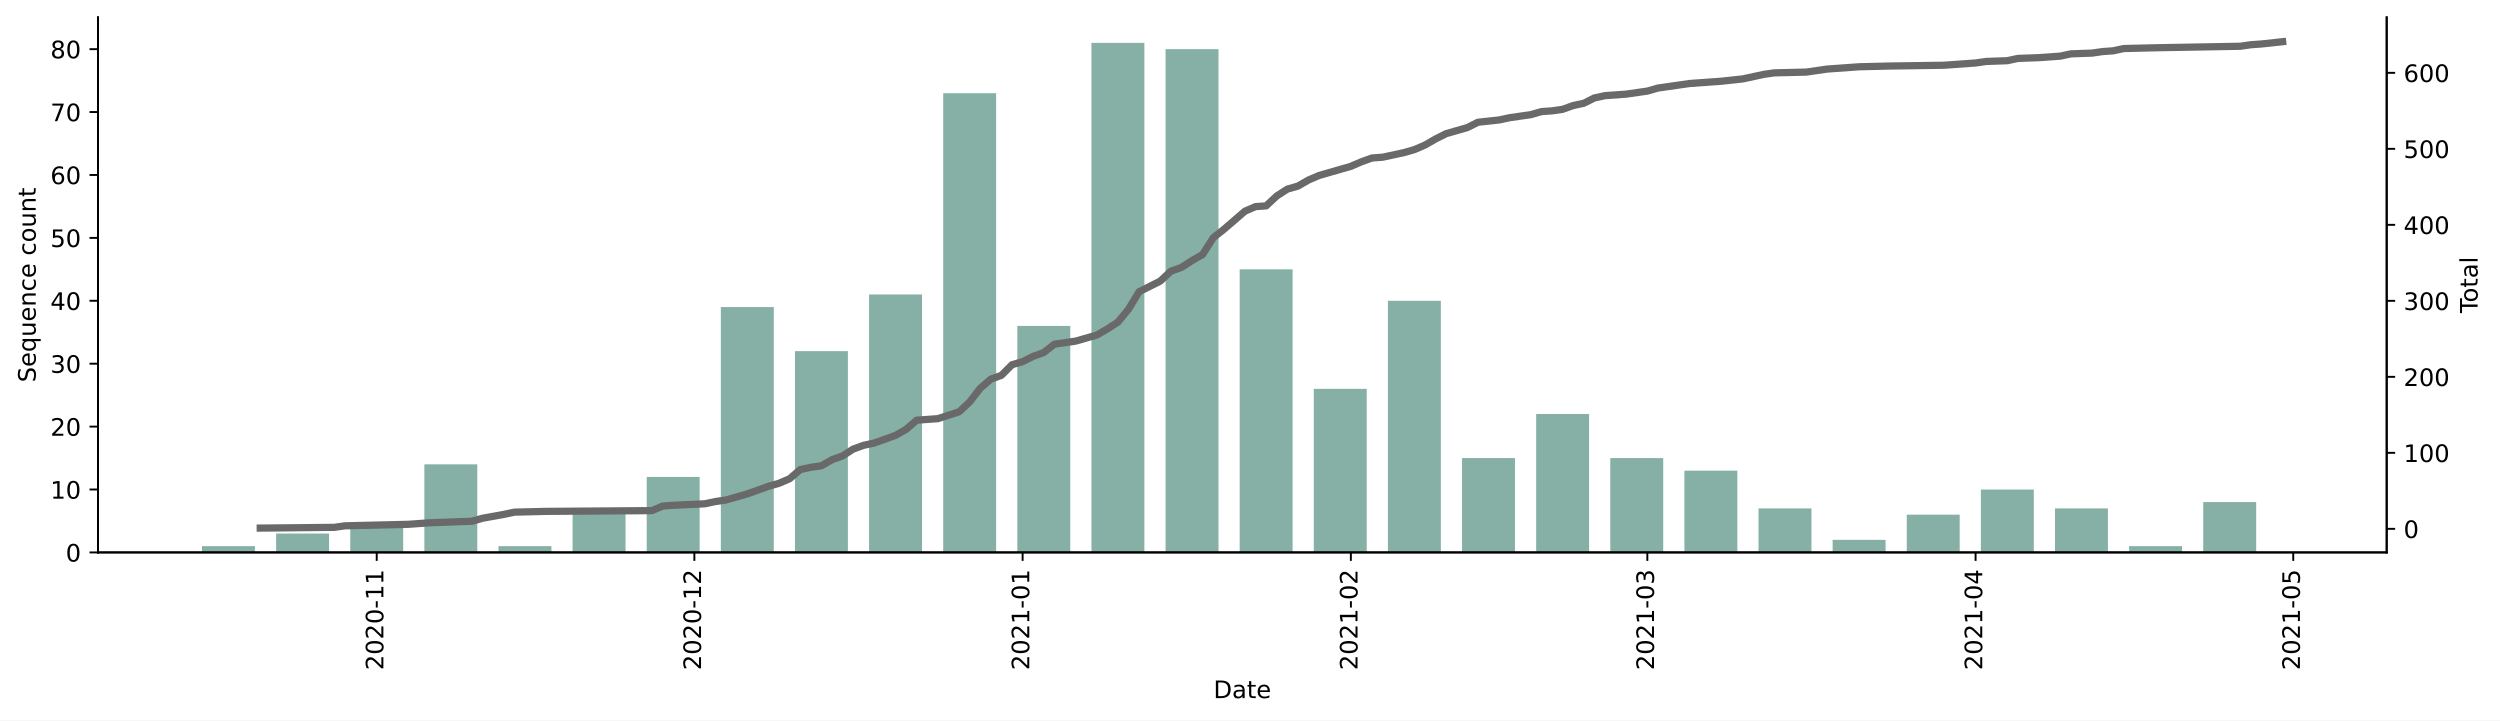
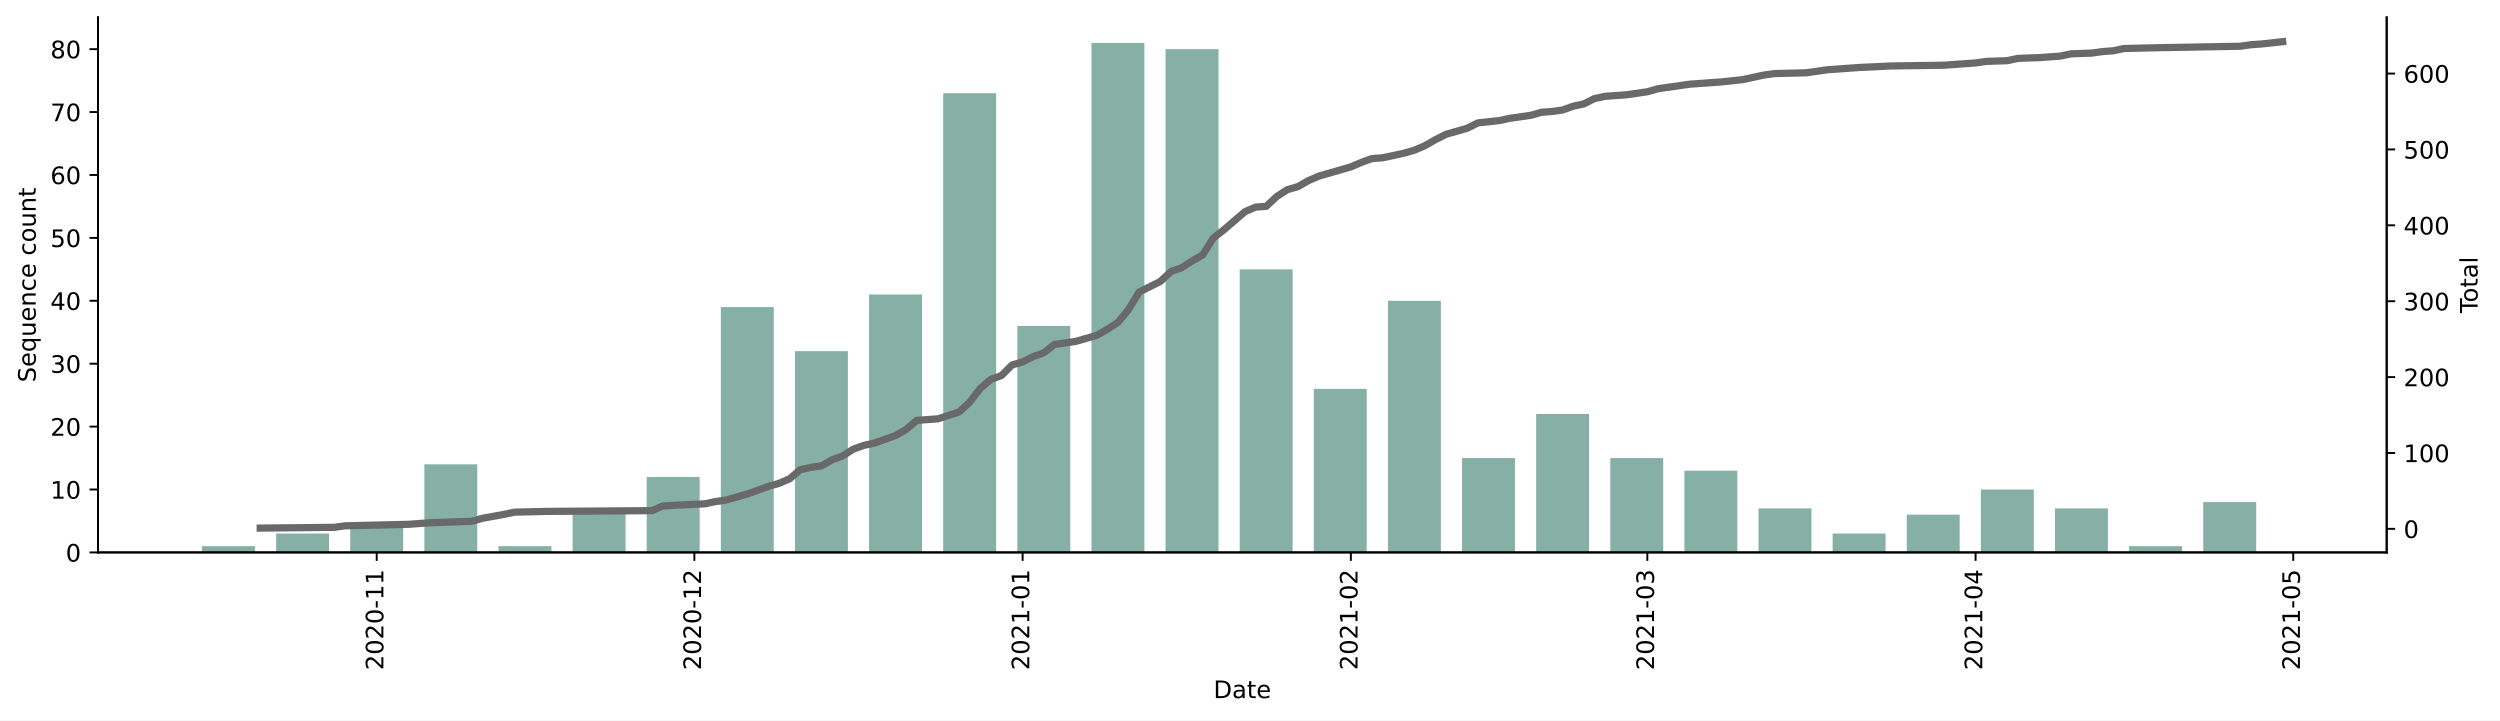
<svg xmlns="http://www.w3.org/2000/svg" xmlns:xlink="http://www.w3.org/1999/xlink" height="298.621pt" version="1.1" viewBox="0 0 1036.169 298.621" width="1036.169pt">
  <defs>
    <style type="text/css">*{stroke-linecap:butt;stroke-linejoin:round;}</style>
  </defs>
  <g id="figure_1">
    <g id="patch_1">
      <path d="M 0 298.621  L 1036.169 298.621  L 1036.169 0  L 0 0  z " style="fill:#ffffff;" />
    </g>
    <g id="axes_1">
      <g id="patch_2">
        <path d="M 40.603 228.96  L 989.203 228.96  L 989.203 7.2  L 40.603 7.2  z " style="fill:#ffffff;" />
      </g>
      <g id="patch_3">
-         <path clip-path="url(#p55e73907bb)" d="M 83.721 228.96  L 105.664 228.96  L 105.664 226.353  L 83.721 226.353  z " style="fill:#86b0a6;" />
+         <path clip-path="url(#pf57890067e)" d="M 83.721 228.96  L 105.664 228.96  L 105.664 226.353  L 83.721 226.353  z " style="fill:#86b0a6;" />
      </g>
      <g id="patch_4">
-         <path clip-path="url(#p55e73907bb)" d="M 114.442 228.96  L 136.385 228.96  L 136.385 221.138  L 114.442 221.138  z " style="fill:#86b0a6;" />
+         <path clip-path="url(#pf57890067e)" d="M 114.442 228.96  L 136.385 228.96  L 136.385 221.138  L 114.442 221.138  z " style="fill:#86b0a6;" />
      </g>
      <g id="patch_5">
-         <path clip-path="url(#p55e73907bb)" d="M 145.162 228.96  L 167.105 228.96  L 167.105 218.53  L 145.162 218.53  z " style="fill:#86b0a6;" />
+         <path clip-path="url(#pf57890067e)" d="M 145.162 228.96  L 167.105 228.96  L 167.105 218.53  L 145.162 218.53  z " style="fill:#86b0a6;" />
      </g>
      <g id="patch_6">
-         <path clip-path="url(#p55e73907bb)" d="M 175.882 228.96  L 197.825 228.96  L 197.825 192.456  L 175.882 192.456  z " style="fill:#86b0a6;" />
+         <path clip-path="url(#pf57890067e)" d="M 175.882 228.96  L 197.825 228.96  L 197.825 192.456  L 175.882 192.456  z " style="fill:#86b0a6;" />
      </g>
      <g id="patch_7">
-         <path clip-path="url(#p55e73907bb)" d="M 206.603 228.96  L 228.546 228.96  L 228.546 226.353  L 206.603 226.353  z " style="fill:#86b0a6;" />
+         <path clip-path="url(#pf57890067e)" d="M 206.603 228.96  L 228.546 228.96  L 228.546 226.353  L 206.603 226.353  z " style="fill:#86b0a6;" />
      </g>
      <g id="patch_8">
-         <path clip-path="url(#p55e73907bb)" d="M 237.323 228.96  L 259.266 228.96  L 259.266 210.708  L 237.323 210.708  z " style="fill:#86b0a6;" />
+         <path clip-path="url(#pf57890067e)" d="M 237.323 228.96  L 259.266 228.96  L 259.266 210.708  L 237.323 210.708  z " style="fill:#86b0a6;" />
      </g>
      <g id="patch_9">
-         <path clip-path="url(#p55e73907bb)" d="M 268.043 228.96  L 289.986 228.96  L 289.986 197.671  L 268.043 197.671  z " style="fill:#86b0a6;" />
+         <path clip-path="url(#pf57890067e)" d="M 268.043 228.96  L 289.986 228.96  L 289.986 197.671  L 268.043 197.671  z " style="fill:#86b0a6;" />
      </g>
      <g id="patch_10">
-         <path clip-path="url(#p55e73907bb)" d="M 298.764 228.96  L 320.707 228.96  L 320.707 127.271  L 298.764 127.271  z " style="fill:#86b0a6;" />
+         <path clip-path="url(#pf57890067e)" d="M 298.764 228.96  L 320.707 228.96  L 320.707 127.271  L 298.764 127.271  z " style="fill:#86b0a6;" />
      </g>
      <g id="patch_11">
-         <path clip-path="url(#p55e73907bb)" d="M 329.484 228.96  L 351.427 228.96  L 351.427 145.523  L 329.484 145.523  z " style="fill:#86b0a6;" />
+         <path clip-path="url(#pf57890067e)" d="M 329.484 228.96  L 351.427 228.96  L 351.427 145.523  L 329.484 145.523  z " style="fill:#86b0a6;" />
      </g>
      <g id="patch_12">
-         <path clip-path="url(#p55e73907bb)" d="M 360.204 228.96  L 382.147 228.96  L 382.147 122.056  L 360.204 122.056  z " style="fill:#86b0a6;" />
+         <path clip-path="url(#pf57890067e)" d="M 360.204 228.96  L 382.147 228.96  L 382.147 122.056  L 360.204 122.056  z " style="fill:#86b0a6;" />
      </g>
      <g id="patch_13">
-         <path clip-path="url(#p55e73907bb)" d="M 390.925 228.96  L 412.868 228.96  L 412.868 38.619  L 390.925 38.619  z " style="fill:#86b0a6;" />
+         <path clip-path="url(#pf57890067e)" d="M 390.925 228.96  L 412.868 228.96  L 412.868 38.619  L 390.925 38.619  z " style="fill:#86b0a6;" />
      </g>
      <g id="patch_14">
-         <path clip-path="url(#p55e73907bb)" d="M 421.645 228.96  L 443.588 228.96  L 443.588 135.093  L 421.645 135.093  z " style="fill:#86b0a6;" />
+         <path clip-path="url(#pf57890067e)" d="M 421.645 228.96  L 443.588 228.96  L 443.588 135.093  L 421.645 135.093  z " style="fill:#86b0a6;" />
      </g>
      <g id="patch_15">
-         <path clip-path="url(#p55e73907bb)" d="M 452.365 228.96  L 474.308 228.96  L 474.308 17.76  L 452.365 17.76  z " style="fill:#86b0a6;" />
+         <path clip-path="url(#pf57890067e)" d="M 452.365 228.96  L 474.308 228.96  L 474.308 17.76  L 452.365 17.76  z " style="fill:#86b0a6;" />
      </g>
      <g id="patch_16">
-         <path clip-path="url(#p55e73907bb)" d="M 483.086 228.96  L 505.029 228.96  L 505.029 20.367  L 483.086 20.367  z " style="fill:#86b0a6;" />
+         <path clip-path="url(#pf57890067e)" d="M 483.086 228.96  L 505.029 228.96  L 505.029 20.367  L 483.086 20.367  z " style="fill:#86b0a6;" />
      </g>
      <g id="patch_17">
-         <path clip-path="url(#p55e73907bb)" d="M 513.806 228.96  L 535.749 228.96  L 535.749 111.627  L 513.806 111.627  z " style="fill:#86b0a6;" />
+         <path clip-path="url(#pf57890067e)" d="M 513.806 228.96  L 535.749 228.96  L 535.749 111.627  L 513.806 111.627  z " style="fill:#86b0a6;" />
      </g>
      <g id="patch_18">
-         <path clip-path="url(#p55e73907bb)" d="M 544.526 228.96  L 566.469 228.96  L 566.469 161.167  L 544.526 161.167  z " style="fill:#86b0a6;" />
+         <path clip-path="url(#pf57890067e)" d="M 544.526 228.96  L 566.469 228.96  L 566.469 161.167  L 544.526 161.167  z " style="fill:#86b0a6;" />
      </g>
      <g id="patch_19">
-         <path clip-path="url(#p55e73907bb)" d="M 575.247 228.96  L 597.19 228.96  L 597.19 124.664  L 575.247 124.664  z " style="fill:#86b0a6;" />
+         <path clip-path="url(#pf57890067e)" d="M 575.247 228.96  L 597.19 228.96  L 597.19 124.664  L 575.247 124.664  z " style="fill:#86b0a6;" />
      </g>
      <g id="patch_20">
-         <path clip-path="url(#p55e73907bb)" d="M 605.967 228.96  L 627.91 228.96  L 627.91 189.849  L 605.967 189.849  z " style="fill:#86b0a6;" />
+         <path clip-path="url(#pf57890067e)" d="M 605.967 228.96  L 627.91 228.96  L 627.91 189.849  L 605.967 189.849  z " style="fill:#86b0a6;" />
      </g>
      <g id="patch_21">
-         <path clip-path="url(#p55e73907bb)" d="M 636.687 228.96  L 658.63 228.96  L 658.63 171.597  L 636.687 171.597  z " style="fill:#86b0a6;" />
+         <path clip-path="url(#pf57890067e)" d="M 636.687 228.96  L 658.63 228.96  L 658.63 171.597  L 636.687 171.597  z " style="fill:#86b0a6;" />
      </g>
      <g id="patch_22">
-         <path clip-path="url(#p55e73907bb)" d="M 667.408 228.96  L 689.351 228.96  L 689.351 189.849  L 667.408 189.849  z " style="fill:#86b0a6;" />
+         <path clip-path="url(#pf57890067e)" d="M 667.408 228.96  L 689.351 228.96  L 689.351 189.849  L 667.408 189.849  z " style="fill:#86b0a6;" />
      </g>
      <g id="patch_23">
-         <path clip-path="url(#p55e73907bb)" d="M 698.128 228.96  L 720.071 228.96  L 720.071 195.064  L 698.128 195.064  z " style="fill:#86b0a6;" />
+         <path clip-path="url(#pf57890067e)" d="M 698.128 228.96  L 720.071 228.96  L 720.071 195.064  L 698.128 195.064  z " style="fill:#86b0a6;" />
      </g>
      <g id="patch_24">
-         <path clip-path="url(#p55e73907bb)" d="M 728.848 228.96  L 750.791 228.96  L 750.791 210.708  L 728.848 210.708  z " style="fill:#86b0a6;" />
+         <path clip-path="url(#pf57890067e)" d="M 728.848 228.96  L 750.791 228.96  L 750.791 210.708  L 728.848 210.708  z " style="fill:#86b0a6;" />
      </g>
      <g id="patch_25">
-         <path clip-path="url(#p55e73907bb)" d="M 759.569 228.96  L 781.512 228.96  L 781.512 223.745  L 759.569 223.745  z " style="fill:#86b0a6;" />
+         <path clip-path="url(#pf57890067e)" d="M 759.569 228.96  L 781.512 228.96  L 781.512 221.138  L 759.569 221.138  z " style="fill:#86b0a6;" />
      </g>
      <g id="patch_26">
-         <path clip-path="url(#p55e73907bb)" d="M 790.289 228.96  L 812.232 228.96  L 812.232 213.316  L 790.289 213.316  z " style="fill:#86b0a6;" />
+         <path clip-path="url(#pf57890067e)" d="M 790.289 228.96  L 812.232 228.96  L 812.232 213.316  L 790.289 213.316  z " style="fill:#86b0a6;" />
      </g>
      <g id="patch_27">
-         <path clip-path="url(#p55e73907bb)" d="M 821.009 228.96  L 842.952 228.96  L 842.952 202.886  L 821.009 202.886  z " style="fill:#86b0a6;" />
+         <path clip-path="url(#pf57890067e)" d="M 821.009 228.96  L 842.952 228.96  L 842.952 202.886  L 821.009 202.886  z " style="fill:#86b0a6;" />
      </g>
      <g id="patch_28">
-         <path clip-path="url(#p55e73907bb)" d="M 851.73 228.96  L 873.673 228.96  L 873.673 210.708  L 851.73 210.708  z " style="fill:#86b0a6;" />
+         <path clip-path="url(#pf57890067e)" d="M 851.73 228.96  L 873.673 228.96  L 873.673 210.708  L 851.73 210.708  z " style="fill:#86b0a6;" />
      </g>
      <g id="patch_29">
-         <path clip-path="url(#p55e73907bb)" d="M 882.45 228.96  L 904.393 228.96  L 904.393 226.353  L 882.45 226.353  z " style="fill:#86b0a6;" />
+         <path clip-path="url(#pf57890067e)" d="M 882.45 228.96  L 904.393 228.96  L 904.393 226.353  L 882.45 226.353  z " style="fill:#86b0a6;" />
      </g>
      <g id="patch_30">
-         <path clip-path="url(#p55e73907bb)" d="M 913.17 228.96  L 935.113 228.96  L 935.113 208.101  L 913.17 208.101  z " style="fill:#86b0a6;" />
+         <path clip-path="url(#pf57890067e)" d="M 913.17 228.96  L 935.113 228.96  L 935.113 208.101  L 913.17 208.101  z " style="fill:#86b0a6;" />
      </g>
      <g id="matplotlib.axis_1">
        <g id="xtick_1">
          <g id="line2d_1">
            <defs>
-               <path d="M 0 0  L 0 3.5  " id="mf1b3310e67" style="stroke:#000000;stroke-width:0.8;" />
+               <path d="M 0 0  L 0 3.5  " id="m85630b480a" style="stroke:#000000;stroke-width:0.8;" />
            </defs>
            <g>
-               <use style="stroke:#000000;stroke-width:0.8;" x="156.134" xlink:href="#mf1b3310e67" y="228.96" />
+               <use style="stroke:#000000;stroke-width:0.8;" x="156.134" xlink:href="#m85630b480a" y="228.96" />
            </g>
          </g>
          <g id="text_1">
            <g transform="translate(158.8929 277.7428)rotate(-90)scale(0.1 -0.1)">
              <defs>
                <path d="M 19.188 8.297  L 53.609 8.297  L 53.609 0  L 7.328 0  L 7.328 8.297  Q 12.938 14.109 22.625 23.891  Q 32.328 33.688 34.812 36.531  Q 39.547 41.844 41.422 45.531  Q 43.312 49.219 43.312 52.781  Q 43.312 58.594 39.234 62.25  Q 35.156 65.922 28.609 65.922  Q 23.969 65.922 18.812 64.312  Q 13.672 62.703 7.812 59.422  L 7.812 69.391  Q 13.766 71.781 18.938 73  Q 24.125 74.219 28.422 74.219  Q 39.75 74.219 46.484 68.547  Q 53.219 62.891 53.219 53.422  Q 53.219 48.922 51.531 44.891  Q 49.859 40.875 45.406 35.406  Q 44.188 33.984 37.641 27.219  Q 31.109 20.453 19.188 8.297  z " id="DejaVuSans-50" />
                <path d="M 31.781 66.406  Q 24.172 66.406 20.328 58.906  Q 16.5 51.422 16.5 36.375  Q 16.5 21.391 20.328 13.891  Q 24.172 6.391 31.781 6.391  Q 39.453 6.391 43.281 13.891  Q 47.125 21.391 47.125 36.375  Q 47.125 51.422 43.281 58.906  Q 39.453 66.406 31.781 66.406  z M 31.781 74.219  Q 44.047 74.219 50.516 64.516  Q 56.984 54.828 56.984 36.375  Q 56.984 17.969 50.516 8.266  Q 44.047 -1.422 31.781 -1.422  Q 19.531 -1.422 13.062 8.266  Q 6.594 17.969 6.594 36.375  Q 6.594 54.828 13.062 64.516  Q 19.531 74.219 31.781 74.219  z " id="DejaVuSans-48" />
                <path d="M 4.891 31.391  L 31.203 31.391  L 31.203 23.391  L 4.891 23.391  z " id="DejaVuSans-45" />
                <path d="M 12.406 8.297  L 28.516 8.297  L 28.516 63.922  L 10.984 60.406  L 10.984 69.391  L 28.422 72.906  L 38.281 72.906  L 38.281 8.297  L 54.391 8.297  L 54.391 0  L 12.406 0  z " id="DejaVuSans-49" />
              </defs>
              <use xlink:href="#DejaVuSans-50" />
              <use x="63.623" xlink:href="#DejaVuSans-48" />
              <use x="127.246" xlink:href="#DejaVuSans-50" />
              <use x="190.869" xlink:href="#DejaVuSans-48" />
              <use x="254.492" xlink:href="#DejaVuSans-45" />
              <use x="290.576" xlink:href="#DejaVuSans-49" />
              <use x="354.199" xlink:href="#DejaVuSans-49" />
            </g>
          </g>
        </g>
        <g id="xtick_2">
          <g id="line2d_2">
            <g>
-               <use style="stroke:#000000;stroke-width:0.8;" x="287.792" xlink:href="#mf1b3310e67" y="228.96" />
+               <use style="stroke:#000000;stroke-width:0.8;" x="287.792" xlink:href="#m85630b480a" y="228.96" />
            </g>
          </g>
          <g id="text_2">
            <g transform="translate(290.5515 277.7428)rotate(-90)scale(0.1 -0.1)">
              <use xlink:href="#DejaVuSans-50" />
              <use x="63.623" xlink:href="#DejaVuSans-48" />
              <use x="127.246" xlink:href="#DejaVuSans-50" />
              <use x="190.869" xlink:href="#DejaVuSans-48" />
              <use x="254.492" xlink:href="#DejaVuSans-45" />
              <use x="290.576" xlink:href="#DejaVuSans-49" />
              <use x="354.199" xlink:href="#DejaVuSans-50" />
            </g>
          </g>
        </g>
        <g id="xtick_3">
          <g id="line2d_3">
            <g>
-               <use style="stroke:#000000;stroke-width:0.8;" x="423.839" xlink:href="#mf1b3310e67" y="228.96" />
+               <use style="stroke:#000000;stroke-width:0.8;" x="423.839" xlink:href="#m85630b480a" y="228.96" />
            </g>
          </g>
          <g id="text_3">
            <g transform="translate(426.5987 277.7428)rotate(-90)scale(0.1 -0.1)">
              <use xlink:href="#DejaVuSans-50" />
              <use x="63.623" xlink:href="#DejaVuSans-48" />
              <use x="127.246" xlink:href="#DejaVuSans-50" />
              <use x="190.869" xlink:href="#DejaVuSans-49" />
              <use x="254.492" xlink:href="#DejaVuSans-45" />
              <use x="290.576" xlink:href="#DejaVuSans-48" />
              <use x="354.199" xlink:href="#DejaVuSans-49" />
            </g>
          </g>
        </g>
        <g id="xtick_4">
          <g id="line2d_4">
            <g>
-               <use style="stroke:#000000;stroke-width:0.8;" x="559.886" xlink:href="#mf1b3310e67" y="228.96" />
+               <use style="stroke:#000000;stroke-width:0.8;" x="559.886" xlink:href="#m85630b480a" y="228.96" />
            </g>
          </g>
          <g id="text_4">
            <g transform="translate(562.6458 277.7428)rotate(-90)scale(0.1 -0.1)">
              <use xlink:href="#DejaVuSans-50" />
              <use x="63.623" xlink:href="#DejaVuSans-48" />
              <use x="127.246" xlink:href="#DejaVuSans-50" />
              <use x="190.869" xlink:href="#DejaVuSans-49" />
              <use x="254.492" xlink:href="#DejaVuSans-45" />
              <use x="290.576" xlink:href="#DejaVuSans-48" />
              <use x="354.199" xlink:href="#DejaVuSans-50" />
            </g>
          </g>
        </g>
        <g id="xtick_5">
          <g id="line2d_5">
            <g>
-               <use style="stroke:#000000;stroke-width:0.8;" x="682.768" xlink:href="#mf1b3310e67" y="228.96" />
+               <use style="stroke:#000000;stroke-width:0.8;" x="682.768" xlink:href="#m85630b480a" y="228.96" />
            </g>
          </g>
          <g id="text_5">
            <g transform="translate(685.5272 277.7428)rotate(-90)scale(0.1 -0.1)">
              <defs>
                <path d="M 40.578 39.312  Q 47.656 37.797 51.625 33  Q 55.609 28.219 55.609 21.188  Q 55.609 10.406 48.188 4.484  Q 40.766 -1.422 27.094 -1.422  Q 22.516 -1.422 17.656 -0.516  Q 12.797 0.391 7.625 2.203  L 7.625 11.719  Q 11.719 9.328 16.594 8.109  Q 21.484 6.891 26.812 6.891  Q 36.078 6.891 40.938 10.547  Q 45.797 14.203 45.797 21.188  Q 45.797 27.641 41.281 31.266  Q 36.766 34.906 28.719 34.906  L 20.219 34.906  L 20.219 43.016  L 29.109 43.016  Q 36.375 43.016 40.234 45.922  Q 44.094 48.828 44.094 54.297  Q 44.094 59.906 40.109 62.906  Q 36.141 65.922 28.719 65.922  Q 24.656 65.922 20.016 65.031  Q 15.375 64.156 9.812 62.312  L 9.812 71.094  Q 15.438 72.656 20.344 73.438  Q 25.25 74.219 29.594 74.219  Q 40.828 74.219 47.359 69.109  Q 53.906 64.016 53.906 55.328  Q 53.906 49.266 50.438 45.094  Q 46.969 40.922 40.578 39.312  z " id="DejaVuSans-51" />
              </defs>
              <use xlink:href="#DejaVuSans-50" />
              <use x="63.623" xlink:href="#DejaVuSans-48" />
              <use x="127.246" xlink:href="#DejaVuSans-50" />
              <use x="190.869" xlink:href="#DejaVuSans-49" />
              <use x="254.492" xlink:href="#DejaVuSans-45" />
              <use x="290.576" xlink:href="#DejaVuSans-48" />
              <use x="354.199" xlink:href="#DejaVuSans-51" />
            </g>
          </g>
        </g>
        <g id="xtick_6">
          <g id="line2d_6">
            <g>
-               <use style="stroke:#000000;stroke-width:0.8;" x="818.815" xlink:href="#mf1b3310e67" y="228.96" />
+               <use style="stroke:#000000;stroke-width:0.8;" x="818.815" xlink:href="#m85630b480a" y="228.96" />
            </g>
          </g>
          <g id="text_6">
            <g transform="translate(821.5744 277.7428)rotate(-90)scale(0.1 -0.1)">
              <defs>
                <path d="M 37.797 64.312  L 12.891 25.391  L 37.797 25.391  z M 35.203 72.906  L 47.609 72.906  L 47.609 25.391  L 58.016 25.391  L 58.016 17.188  L 47.609 17.188  L 47.609 0  L 37.797 0  L 37.797 17.188  L 4.891 17.188  L 4.891 26.703  z " id="DejaVuSans-52" />
              </defs>
              <use xlink:href="#DejaVuSans-50" />
              <use x="63.623" xlink:href="#DejaVuSans-48" />
              <use x="127.246" xlink:href="#DejaVuSans-50" />
              <use x="190.869" xlink:href="#DejaVuSans-49" />
              <use x="254.492" xlink:href="#DejaVuSans-45" />
              <use x="290.576" xlink:href="#DejaVuSans-48" />
              <use x="354.199" xlink:href="#DejaVuSans-52" />
            </g>
          </g>
        </g>
        <g id="xtick_7">
          <g id="line2d_7">
            <g>
-               <use style="stroke:#000000;stroke-width:0.8;" x="950.474" xlink:href="#mf1b3310e67" y="228.96" />
+               <use style="stroke:#000000;stroke-width:0.8;" x="950.474" xlink:href="#m85630b480a" y="228.96" />
            </g>
          </g>
          <g id="text_7">
            <g transform="translate(953.2329 277.7428)rotate(-90)scale(0.1 -0.1)">
              <defs>
                <path d="M 10.797 72.906  L 49.516 72.906  L 49.516 64.594  L 19.828 64.594  L 19.828 46.734  Q 21.969 47.469 24.109 47.828  Q 26.266 48.188 28.422 48.188  Q 40.625 48.188 47.75 41.5  Q 54.891 34.812 54.891 23.391  Q 54.891 11.625 47.562 5.094  Q 40.234 -1.422 26.906 -1.422  Q 22.312 -1.422 17.547 -0.641  Q 12.797 0.141 7.719 1.703  L 7.719 11.625  Q 12.109 9.234 16.797 8.062  Q 21.484 6.891 26.703 6.891  Q 35.156 6.891 40.078 11.328  Q 45.016 15.766 45.016 23.391  Q 45.016 31 40.078 35.438  Q 35.156 39.891 26.703 39.891  Q 22.75 39.891 18.812 39.016  Q 14.891 38.141 10.797 36.281  z " id="DejaVuSans-53" />
              </defs>
              <use xlink:href="#DejaVuSans-50" />
              <use x="63.623" xlink:href="#DejaVuSans-48" />
              <use x="127.246" xlink:href="#DejaVuSans-50" />
              <use x="190.869" xlink:href="#DejaVuSans-49" />
              <use x="254.492" xlink:href="#DejaVuSans-45" />
              <use x="290.576" xlink:href="#DejaVuSans-48" />
              <use x="354.199" xlink:href="#DejaVuSans-53" />
            </g>
          </g>
        </g>
        <g id="text_8">
          <g transform="translate(502.9523 289.3413)scale(0.1 -0.1)">
            <defs>
              <path d="M 19.672 64.797  L 19.672 8.109  L 31.594 8.109  Q 46.688 8.109 53.688 14.938  Q 60.688 21.781 60.688 36.531  Q 60.688 51.172 53.688 57.984  Q 46.688 64.797 31.594 64.797  z M 9.812 72.906  L 30.078 72.906  Q 51.266 72.906 61.172 64.094  Q 71.094 55.281 71.094 36.531  Q 71.094 17.672 61.125 8.828  Q 51.172 0 30.078 0  L 9.812 0  z " id="DejaVuSans-68" />
              <path d="M 34.281 27.484  Q 23.391 27.484 19.188 25  Q 14.984 22.516 14.984 16.5  Q 14.984 11.719 18.141 8.906  Q 21.297 6.109 26.703 6.109  Q 34.188 6.109 38.703 11.406  Q 43.219 16.703 43.219 25.484  L 43.219 27.484  z M 52.203 31.203  L 52.203 0  L 43.219 0  L 43.219 8.297  Q 40.141 3.328 35.547 0.953  Q 30.953 -1.422 24.312 -1.422  Q 15.922 -1.422 10.953 3.297  Q 6 8.016 6 15.922  Q 6 25.141 12.172 29.828  Q 18.359 34.516 30.609 34.516  L 43.219 34.516  L 43.219 35.406  Q 43.219 41.609 39.141 45  Q 35.062 48.391 27.688 48.391  Q 23 48.391 18.547 47.266  Q 14.109 46.141 10.016 43.891  L 10.016 52.203  Q 14.938 54.109 19.578 55.047  Q 24.219 56 28.609 56  Q 40.484 56 46.344 49.844  Q 52.203 43.703 52.203 31.203  z " id="DejaVuSans-97" />
              <path d="M 18.312 70.219  L 18.312 54.688  L 36.812 54.688  L 36.812 47.703  L 18.312 47.703  L 18.312 18.016  Q 18.312 11.328 20.141 9.422  Q 21.969 7.516 27.594 7.516  L 36.812 7.516  L 36.812 0  L 27.594 0  Q 17.188 0 13.234 3.875  Q 9.281 7.766 9.281 18.016  L 9.281 47.703  L 2.688 47.703  L 2.688 54.688  L 9.281 54.688  L 9.281 70.219  z " id="DejaVuSans-116" />
              <path d="M 56.203 29.594  L 56.203 25.203  L 14.891 25.203  Q 15.484 15.922 20.484 11.062  Q 25.484 6.203 34.422 6.203  Q 39.594 6.203 44.453 7.469  Q 49.312 8.734 54.109 11.281  L 54.109 2.781  Q 49.266 0.734 44.188 -0.344  Q 39.109 -1.422 33.891 -1.422  Q 20.797 -1.422 13.156 6.188  Q 5.516 13.812 5.516 26.812  Q 5.516 40.234 12.766 48.109  Q 20.016 56 32.328 56  Q 43.359 56 49.781 48.891  Q 56.203 41.797 56.203 29.594  z M 47.219 32.234  Q 47.125 39.594 43.094 43.984  Q 39.062 48.391 32.422 48.391  Q 24.906 48.391 20.391 44.141  Q 15.875 39.891 15.188 32.172  z " id="DejaVuSans-101" />
            </defs>
            <use xlink:href="#DejaVuSans-68" />
            <use x="77.002" xlink:href="#DejaVuSans-97" />
            <use x="138.281" xlink:href="#DejaVuSans-116" />
            <use x="177.49" xlink:href="#DejaVuSans-101" />
          </g>
        </g>
      </g>
      <g id="matplotlib.axis_2">
        <g id="ytick_1">
          <g id="line2d_8">
            <defs>
-               <path d="M 0 0  L -3.5 0  " id="m6d8b1a4eb4" style="stroke:#000000;stroke-width:0.8;" />
+               <path d="M 0 0  L -3.5 0  " id="m953ad48747" style="stroke:#000000;stroke-width:0.8;" />
            </defs>
            <g>
-               <use style="stroke:#000000;stroke-width:0.8;" x="40.603" xlink:href="#m6d8b1a4eb4" y="228.96" />
+               <use style="stroke:#000000;stroke-width:0.8;" x="40.603" xlink:href="#m953ad48747" y="228.96" />
            </g>
          </g>
          <g id="text_9">
            <g transform="translate(27.24063 232.7592)scale(0.1 -0.1)">
              <use xlink:href="#DejaVuSans-48" />
            </g>
          </g>
        </g>
        <g id="ytick_2">
          <g id="line2d_9">
            <g>
-               <use style="stroke:#000000;stroke-width:0.8;" x="40.603" xlink:href="#m6d8b1a4eb4" y="202.886" />
+               <use style="stroke:#000000;stroke-width:0.8;" x="40.603" xlink:href="#m953ad48747" y="202.886" />
            </g>
          </g>
          <g id="text_10">
            <g transform="translate(20.87813 206.6851)scale(0.1 -0.1)">
              <use xlink:href="#DejaVuSans-49" />
              <use x="63.623" xlink:href="#DejaVuSans-48" />
            </g>
          </g>
        </g>
        <g id="ytick_3">
          <g id="line2d_10">
            <g>
-               <use style="stroke:#000000;stroke-width:0.8;" x="40.603" xlink:href="#m6d8b1a4eb4" y="176.812" />
+               <use style="stroke:#000000;stroke-width:0.8;" x="40.603" xlink:href="#m953ad48747" y="176.812" />
            </g>
          </g>
          <g id="text_11">
            <g transform="translate(20.87813 180.6111)scale(0.1 -0.1)">
              <use xlink:href="#DejaVuSans-50" />
              <use x="63.623" xlink:href="#DejaVuSans-48" />
            </g>
          </g>
        </g>
        <g id="ytick_4">
          <g id="line2d_11">
            <g>
-               <use style="stroke:#000000;stroke-width:0.8;" x="40.603" xlink:href="#m6d8b1a4eb4" y="150.738" />
+               <use style="stroke:#000000;stroke-width:0.8;" x="40.603" xlink:href="#m953ad48747" y="150.738" />
            </g>
          </g>
          <g id="text_12">
            <g transform="translate(20.87813 154.537)scale(0.1 -0.1)">
              <use xlink:href="#DejaVuSans-51" />
              <use x="63.623" xlink:href="#DejaVuSans-48" />
            </g>
          </g>
        </g>
        <g id="ytick_5">
          <g id="line2d_12">
            <g>
-               <use style="stroke:#000000;stroke-width:0.8;" x="40.603" xlink:href="#m6d8b1a4eb4" y="124.664" />
+               <use style="stroke:#000000;stroke-width:0.8;" x="40.603" xlink:href="#m953ad48747" y="124.664" />
            </g>
          </g>
          <g id="text_13">
            <g transform="translate(20.87813 128.4629)scale(0.1 -0.1)">
              <use xlink:href="#DejaVuSans-52" />
              <use x="63.623" xlink:href="#DejaVuSans-48" />
            </g>
          </g>
        </g>
        <g id="ytick_6">
          <g id="line2d_13">
            <g>
-               <use style="stroke:#000000;stroke-width:0.8;" x="40.603" xlink:href="#m6d8b1a4eb4" y="98.59" />
+               <use style="stroke:#000000;stroke-width:0.8;" x="40.603" xlink:href="#m953ad48747" y="98.59" />
            </g>
          </g>
          <g id="text_14">
            <g transform="translate(20.87813 102.3888)scale(0.1 -0.1)">
              <use xlink:href="#DejaVuSans-53" />
              <use x="63.623" xlink:href="#DejaVuSans-48" />
            </g>
          </g>
        </g>
        <g id="ytick_7">
          <g id="line2d_14">
            <g>
-               <use style="stroke:#000000;stroke-width:0.8;" x="40.603" xlink:href="#m6d8b1a4eb4" y="72.516" />
+               <use style="stroke:#000000;stroke-width:0.8;" x="40.603" xlink:href="#m953ad48747" y="72.516" />
            </g>
          </g>
          <g id="text_15">
            <g transform="translate(20.87813 76.31477)scale(0.1 -0.1)">
              <defs>
                <path d="M 33.016 40.375  Q 26.375 40.375 22.484 35.828  Q 18.609 31.297 18.609 23.391  Q 18.609 15.531 22.484 10.953  Q 26.375 6.391 33.016 6.391  Q 39.656 6.391 43.531 10.953  Q 47.406 15.531 47.406 23.391  Q 47.406 31.297 43.531 35.828  Q 39.656 40.375 33.016 40.375  z M 52.594 71.297  L 52.594 62.312  Q 48.875 64.062 45.094 64.984  Q 41.312 65.922 37.594 65.922  Q 27.828 65.922 22.672 59.328  Q 17.531 52.734 16.797 39.406  Q 19.672 43.656 24.016 45.922  Q 28.375 48.188 33.594 48.188  Q 44.578 48.188 50.953 41.516  Q 57.328 34.859 57.328 23.391  Q 57.328 12.156 50.688 5.359  Q 44.047 -1.422 33.016 -1.422  Q 20.359 -1.422 13.672 8.266  Q 6.984 17.969 6.984 36.375  Q 6.984 53.656 15.188 63.938  Q 23.391 74.219 37.203 74.219  Q 40.922 74.219 44.703 73.484  Q 48.484 72.75 52.594 71.297  z " id="DejaVuSans-54" />
              </defs>
              <use xlink:href="#DejaVuSans-54" />
              <use x="63.623" xlink:href="#DejaVuSans-48" />
            </g>
          </g>
        </g>
        <g id="ytick_8">
          <g id="line2d_15">
            <g>
-               <use style="stroke:#000000;stroke-width:0.8;" x="40.603" xlink:href="#m6d8b1a4eb4" y="46.441" />
+               <use style="stroke:#000000;stroke-width:0.8;" x="40.603" xlink:href="#m953ad48747" y="46.441" />
            </g>
          </g>
          <g id="text_16">
            <g transform="translate(20.87813 50.2407)scale(0.1 -0.1)">
              <defs>
                <path d="M 8.203 72.906  L 55.078 72.906  L 55.078 68.703  L 28.609 0  L 18.312 0  L 43.219 64.594  L 8.203 64.594  z " id="DejaVuSans-55" />
              </defs>
              <use xlink:href="#DejaVuSans-55" />
              <use x="63.623" xlink:href="#DejaVuSans-48" />
            </g>
          </g>
        </g>
        <g id="ytick_9">
          <g id="line2d_16">
            <g>
-               <use style="stroke:#000000;stroke-width:0.8;" x="40.603" xlink:href="#m6d8b1a4eb4" y="20.367" />
+               <use style="stroke:#000000;stroke-width:0.8;" x="40.603" xlink:href="#m953ad48747" y="20.367" />
            </g>
          </g>
          <g id="text_17">
            <g transform="translate(20.87813 24.16663)scale(0.1 -0.1)">
              <defs>
                <path d="M 31.781 34.625  Q 24.75 34.625 20.719 30.859  Q 16.703 27.094 16.703 20.516  Q 16.703 13.922 20.719 10.156  Q 24.75 6.391 31.781 6.391  Q 38.812 6.391 42.859 10.172  Q 46.922 13.969 46.922 20.516  Q 46.922 27.094 42.891 30.859  Q 38.875 34.625 31.781 34.625  z M 21.922 38.812  Q 15.578 40.375 12.031 44.719  Q 8.5 49.078 8.5 55.328  Q 8.5 64.062 14.719 69.141  Q 20.953 74.219 31.781 74.219  Q 42.672 74.219 48.875 69.141  Q 55.078 64.062 55.078 55.328  Q 55.078 49.078 51.531 44.719  Q 48 40.375 41.703 38.812  Q 48.828 37.156 52.797 32.312  Q 56.781 27.484 56.781 20.516  Q 56.781 9.906 50.312 4.234  Q 43.844 -1.422 31.781 -1.422  Q 19.734 -1.422 13.25 4.234  Q 6.781 9.906 6.781 20.516  Q 6.781 27.484 10.781 32.312  Q 14.797 37.156 21.922 38.812  z M 18.312 54.391  Q 18.312 48.734 21.844 45.562  Q 25.391 42.391 31.781 42.391  Q 38.141 42.391 41.719 45.562  Q 45.312 48.734 45.312 54.391  Q 45.312 60.062 41.719 63.234  Q 38.141 66.406 31.781 66.406  Q 25.391 66.406 21.844 63.234  Q 18.312 60.062 18.312 54.391  z " id="DejaVuSans-56" />
              </defs>
              <use xlink:href="#DejaVuSans-56" />
              <use x="63.623" xlink:href="#DejaVuSans-48" />
            </g>
          </g>
        </g>
        <g id="text_18">
          <g transform="translate(14.79844 158.4402)rotate(-90)scale(0.1 -0.1)">
            <defs>
              <path d="M 53.516 70.516  L 53.516 60.891  Q 47.906 63.578 42.922 64.891  Q 37.938 66.219 33.297 66.219  Q 25.25 66.219 20.875 63.094  Q 16.5 59.969 16.5 54.203  Q 16.5 49.359 19.406 46.891  Q 22.312 44.438 30.422 42.922  L 36.375 41.703  Q 47.406 39.594 52.656 34.297  Q 57.906 29 57.906 20.125  Q 57.906 9.516 50.797 4.047  Q 43.703 -1.422 29.984 -1.422  Q 24.812 -1.422 18.969 -0.25  Q 13.141 0.922 6.891 3.219  L 6.891 13.375  Q 12.891 10.016 18.656 8.297  Q 24.422 6.594 29.984 6.594  Q 38.422 6.594 43.016 9.906  Q 47.609 13.234 47.609 19.391  Q 47.609 24.75 44.312 27.781  Q 41.016 30.812 33.5 32.328  L 27.484 33.5  Q 16.453 35.688 11.516 40.375  Q 6.594 45.062 6.594 53.422  Q 6.594 63.094 13.406 68.656  Q 20.219 74.219 32.172 74.219  Q 37.312 74.219 42.625 73.281  Q 47.953 72.359 53.516 70.516  z " id="DejaVuSans-83" />
              <path d="M 14.797 27.297  Q 14.797 17.391 18.875 11.75  Q 22.953 6.109 30.078 6.109  Q 37.203 6.109 41.297 11.75  Q 45.406 17.391 45.406 27.297  Q 45.406 37.203 41.297 42.844  Q 37.203 48.484 30.078 48.484  Q 22.953 48.484 18.875 42.844  Q 14.797 37.203 14.797 27.297  z M 45.406 8.203  Q 42.578 3.328 38.25 0.953  Q 33.938 -1.422 27.875 -1.422  Q 17.969 -1.422 11.734 6.484  Q 5.516 14.406 5.516 27.297  Q 5.516 40.188 11.734 48.094  Q 17.969 56 27.875 56  Q 33.938 56 38.25 53.625  Q 42.578 51.266 45.406 46.391  L 45.406 54.688  L 54.391 54.688  L 54.391 -20.797  L 45.406 -20.797  z " id="DejaVuSans-113" />
              <path d="M 8.5 21.578  L 8.5 54.688  L 17.484 54.688  L 17.484 21.922  Q 17.484 14.156 20.5 10.266  Q 23.531 6.391 29.594 6.391  Q 36.859 6.391 41.078 11.031  Q 45.312 15.672 45.312 23.688  L 45.312 54.688  L 54.297 54.688  L 54.297 0  L 45.312 0  L 45.312 8.406  Q 42.047 3.422 37.719 1  Q 33.406 -1.422 27.688 -1.422  Q 18.266 -1.422 13.375 4.438  Q 8.5 10.297 8.5 21.578  z M 31.109 56  z " id="DejaVuSans-117" />
              <path d="M 54.891 33.016  L 54.891 0  L 45.906 0  L 45.906 32.719  Q 45.906 40.484 42.875 44.328  Q 39.844 48.188 33.797 48.188  Q 26.516 48.188 22.312 43.547  Q 18.109 38.922 18.109 30.906  L 18.109 0  L 9.078 0  L 9.078 54.688  L 18.109 54.688  L 18.109 46.188  Q 21.344 51.125 25.703 53.562  Q 30.078 56 35.797 56  Q 45.219 56 50.047 50.172  Q 54.891 44.344 54.891 33.016  z " id="DejaVuSans-110" />
              <path d="M 48.781 52.594  L 48.781 44.188  Q 44.969 46.297 41.141 47.344  Q 37.312 48.391 33.406 48.391  Q 24.656 48.391 19.812 42.844  Q 14.984 37.312 14.984 27.297  Q 14.984 17.281 19.812 11.734  Q 24.656 6.203 33.406 6.203  Q 37.312 6.203 41.141 7.25  Q 44.969 8.297 48.781 10.406  L 48.781 2.094  Q 45.016 0.344 40.984 -0.531  Q 36.969 -1.422 32.422 -1.422  Q 20.062 -1.422 12.781 6.344  Q 5.516 14.109 5.516 27.297  Q 5.516 40.672 12.859 48.328  Q 20.219 56 33.016 56  Q 37.156 56 41.109 55.141  Q 45.062 54.297 48.781 52.594  z " id="DejaVuSans-99" />
              <path id="DejaVuSans-32" />
              <path d="M 30.609 48.391  Q 23.391 48.391 19.188 42.75  Q 14.984 37.109 14.984 27.297  Q 14.984 17.484 19.156 11.844  Q 23.344 6.203 30.609 6.203  Q 37.797 6.203 41.984 11.859  Q 46.188 17.531 46.188 27.297  Q 46.188 37.016 41.984 42.703  Q 37.797 48.391 30.609 48.391  z M 30.609 56  Q 42.328 56 49.016 48.375  Q 55.719 40.766 55.719 27.297  Q 55.719 13.875 49.016 6.219  Q 42.328 -1.422 30.609 -1.422  Q 18.844 -1.422 12.172 6.219  Q 5.516 13.875 5.516 27.297  Q 5.516 40.766 12.172 48.375  Q 18.844 56 30.609 56  z " id="DejaVuSans-111" />
            </defs>
            <use xlink:href="#DejaVuSans-83" />
            <use x="63.477" xlink:href="#DejaVuSans-101" />
            <use x="125" xlink:href="#DejaVuSans-113" />
            <use x="188.477" xlink:href="#DejaVuSans-117" />
            <use x="251.855" xlink:href="#DejaVuSans-101" />
            <use x="313.379" xlink:href="#DejaVuSans-110" />
            <use x="376.758" xlink:href="#DejaVuSans-99" />
            <use x="431.738" xlink:href="#DejaVuSans-101" />
            <use x="493.262" xlink:href="#DejaVuSans-32" />
            <use x="525.049" xlink:href="#DejaVuSans-99" />
            <use x="580.029" xlink:href="#DejaVuSans-111" />
            <use x="641.211" xlink:href="#DejaVuSans-117" />
            <use x="704.59" xlink:href="#DejaVuSans-110" />
            <use x="767.969" xlink:href="#DejaVuSans-116" />
          </g>
        </g>
      </g>
      <g id="patch_31">
        <path d="M 40.603 228.96  L 40.603 7.2  " style="fill:none;stroke:#000000;stroke-linecap:square;stroke-linejoin:miter;stroke-width:0.8;" />
      </g>
      <g id="patch_32">
        <path d="M 989.203 228.96  L 989.203 7.2  " style="fill:none;stroke:#000000;stroke-linecap:square;stroke-linejoin:miter;stroke-width:0.8;" />
      </g>
      <g id="patch_33">
        <path d="M 40.603 228.96  L 989.203 228.96  " style="fill:none;stroke:#000000;stroke-linecap:square;stroke-linejoin:miter;stroke-width:0.8;" />
      </g>
    </g>
    <g id="axes_2">
      <g id="matplotlib.axis_3">
        <g id="ytick_10">
          <g id="line2d_17">
            <defs>
-               <path d="M 0 0  L 3.5 0  " id="mfb68251049" style="stroke:#000000;stroke-width:0.8;" />
+               <path d="M 0 0  L 3.5 0  " id="mdf287f1694" style="stroke:#000000;stroke-width:0.8;" />
            </defs>
            <g>
-               <use style="stroke:#000000;stroke-width:0.8;" x="989.203" xlink:href="#mfb68251049" y="219.195" />
+               <use style="stroke:#000000;stroke-width:0.8;" x="989.203" xlink:href="#mdf287f1694" y="219.195" />
            </g>
          </g>
          <g id="text_19">
-             <g transform="translate(996.2031 222.9942)scale(0.1 -0.1)">
+             <g transform="translate(996.2031 222.9937)scale(0.1 -0.1)">
              <use xlink:href="#DejaVuSans-48" />
            </g>
          </g>
        </g>
        <g id="ytick_11">
          <g id="line2d_18">
            <g>
-               <use style="stroke:#000000;stroke-width:0.8;" x="989.203" xlink:href="#mfb68251049" y="187.695" />
+               <use style="stroke:#000000;stroke-width:0.8;" x="989.203" xlink:href="#mdf287f1694" y="187.744" />
            </g>
          </g>
          <g id="text_20">
-             <g transform="translate(996.2031 191.4942)scale(0.1 -0.1)">
+             <g transform="translate(996.2031 191.5429)scale(0.1 -0.1)">
              <use xlink:href="#DejaVuSans-49" />
              <use x="63.623" xlink:href="#DejaVuSans-48" />
              <use x="127.246" xlink:href="#DejaVuSans-48" />
            </g>
          </g>
        </g>
        <g id="ytick_12">
          <g id="line2d_19">
            <g>
-               <use style="stroke:#000000;stroke-width:0.8;" x="989.203" xlink:href="#mfb68251049" y="156.195" />
+               <use style="stroke:#000000;stroke-width:0.8;" x="989.203" xlink:href="#mdf287f1694" y="156.293" />
            </g>
          </g>
          <g id="text_21">
-             <g transform="translate(996.2031 159.9942)scale(0.1 -0.1)">
+             <g transform="translate(996.2031 160.092)scale(0.1 -0.1)">
              <use xlink:href="#DejaVuSans-50" />
              <use x="63.623" xlink:href="#DejaVuSans-48" />
              <use x="127.246" xlink:href="#DejaVuSans-48" />
            </g>
          </g>
        </g>
        <g id="ytick_13">
          <g id="line2d_20">
            <g>
-               <use style="stroke:#000000;stroke-width:0.8;" x="989.203" xlink:href="#mfb68251049" y="124.695" />
+               <use style="stroke:#000000;stroke-width:0.8;" x="989.203" xlink:href="#mdf287f1694" y="124.842" />
            </g>
          </g>
          <g id="text_22">
-             <g transform="translate(996.2031 128.4942)scale(0.1 -0.1)">
+             <g transform="translate(996.2031 128.6412)scale(0.1 -0.1)">
              <use xlink:href="#DejaVuSans-51" />
              <use x="63.623" xlink:href="#DejaVuSans-48" />
              <use x="127.246" xlink:href="#DejaVuSans-48" />
            </g>
          </g>
        </g>
        <g id="ytick_14">
          <g id="line2d_21">
            <g>
-               <use style="stroke:#000000;stroke-width:0.8;" x="989.203" xlink:href="#mfb68251049" y="93.195" />
+               <use style="stroke:#000000;stroke-width:0.8;" x="989.203" xlink:href="#mdf287f1694" y="93.391" />
            </g>
          </g>
          <g id="text_23">
-             <g transform="translate(996.2031 96.99422)scale(0.1 -0.1)">
+             <g transform="translate(996.2031 97.1903)scale(0.1 -0.1)">
              <use xlink:href="#DejaVuSans-52" />
              <use x="63.623" xlink:href="#DejaVuSans-48" />
              <use x="127.246" xlink:href="#DejaVuSans-48" />
            </g>
          </g>
        </g>
        <g id="ytick_15">
          <g id="line2d_22">
            <g>
-               <use style="stroke:#000000;stroke-width:0.8;" x="989.203" xlink:href="#mfb68251049" y="61.695" />
+               <use style="stroke:#000000;stroke-width:0.8;" x="989.203" xlink:href="#mdf287f1694" y="61.94" />
            </g>
          </g>
          <g id="text_24">
-             <g transform="translate(996.2031 65.49422)scale(0.1 -0.1)">
+             <g transform="translate(996.2031 65.73944)scale(0.1 -0.1)">
              <use xlink:href="#DejaVuSans-53" />
              <use x="63.623" xlink:href="#DejaVuSans-48" />
              <use x="127.246" xlink:href="#DejaVuSans-48" />
            </g>
          </g>
        </g>
        <g id="ytick_16">
          <g id="line2d_23">
            <g>
-               <use style="stroke:#000000;stroke-width:0.8;" x="989.203" xlink:href="#mfb68251049" y="30.195" />
+               <use style="stroke:#000000;stroke-width:0.8;" x="989.203" xlink:href="#mdf287f1694" y="30.489" />
            </g>
          </g>
          <g id="text_25">
-             <g transform="translate(996.2031 33.99422)scale(0.1 -0.1)">
+             <g transform="translate(996.2031 34.28858)scale(0.1 -0.1)">
              <use xlink:href="#DejaVuSans-54" />
              <use x="63.623" xlink:href="#DejaVuSans-48" />
              <use x="127.246" xlink:href="#DejaVuSans-48" />
            </g>
          </g>
        </g>
        <g id="text_26">
          <g transform="translate(1026.889 129.7566)rotate(-90)scale(0.1 -0.1)">
            <defs>
              <path d="M -0.297 72.906  L 61.375 72.906  L 61.375 64.594  L 35.5 64.594  L 35.5 0  L 25.594 0  L 25.594 64.594  L -0.297 64.594  z " id="DejaVuSans-84" />
              <path d="M 9.422 75.984  L 18.406 75.984  L 18.406 0  L 9.422 0  z " id="DejaVuSans-108" />
            </defs>
            <use xlink:href="#DejaVuSans-84" />
            <use x="44.084" xlink:href="#DejaVuSans-111" />
            <use x="105.266" xlink:href="#DejaVuSans-116" />
            <use x="144.475" xlink:href="#DejaVuSans-97" />
            <use x="205.754" xlink:href="#DejaVuSans-108" />
          </g>
        </g>
      </g>
      <g id="line2d_24">
-         <path clip-path="url(#p55e73907bb)" d="M 107.859 218.88  L 138.579 218.565  L 142.968 217.935  L 169.299 217.305  L 178.077 216.675  L 195.631 216.045  L 200.02 214.785  L 208.797 213.21  L 213.186 212.265  L 226.351 211.95  L 270.238 211.635  L 274.626 209.745  L 279.015 209.43  L 292.181 208.8  L 296.569 207.855  L 300.958 207.225  L 309.735 204.705  L 318.512 201.555  L 322.901 200.295  L 327.29 198.405  L 331.678 194.625  L 336.067 193.68  L 340.456 193.05  L 344.844 190.53  L 349.233 188.955  L 353.621 186.12  L 358.01 184.545  L 362.399 183.6  L 371.176 180.45  L 375.564 177.93  L 379.953 174.15  L 388.73 173.52  L 397.508 170.685  L 401.896 166.59  L 406.285 160.92  L 410.673 157.14  L 415.062 155.565  L 419.451 151.155  L 423.839 149.895  L 428.228 147.69  L 432.617 146.115  L 437.005 142.65  L 445.782 141.39  L 454.56 138.87  L 458.948 136.35  L 463.337 133.515  L 467.725 128.16  L 472.114 120.915  L 480.891 116.505  L 485.28 112.41  L 489.669 110.835  L 494.057 108  L 498.446 105.48  L 502.834 98.55  L 507.223 95.085  L 516 87.525  L 520.389 85.635  L 524.778 85.32  L 529.166 81.225  L 533.555 78.39  L 537.943 77.13  L 542.332 74.61  L 546.721 72.72  L 559.886 68.94  L 564.275 67.05  L 568.664 65.475  L 573.052 65.16  L 581.83 63.27  L 586.218 62.01  L 590.607 60.12  L 594.995 57.6  L 599.384 55.395  L 608.161 52.875  L 612.55 50.67  L 621.327 49.725  L 625.716 48.78  L 634.493 47.52  L 638.882 46.26  L 643.27 45.945  L 647.659 45.315  L 652.047 43.74  L 656.436 42.795  L 660.825 40.59  L 665.213 39.645  L 673.991 39.015  L 682.768 37.755  L 687.156 36.495  L 700.322 34.605  L 713.488 33.66  L 722.265 32.715  L 731.043 30.825  L 735.431 30.195  L 748.597 29.88  L 757.374 28.62  L 770.54 27.675  L 783.706 27.36  L 805.649 27.045  L 818.815 26.1  L 823.204 25.47  L 831.981 25.155  L 836.369 24.21  L 845.147 23.895  L 853.924 23.265  L 858.313 22.32  L 867.09 22.005  L 871.478 21.375  L 875.867 21.06  L 880.256 20.115  L 893.422 19.8  L 928.53 19.17  L 932.919 18.54  L 937.308 18.225  L 946.085 17.28  L 946.085 17.28  " style="fill:none;stroke:#696969;stroke-linecap:square;stroke-width:3;" />
+         <path clip-path="url(#pf57890067e)" d="M 107.859 218.88  L 138.579 218.565  L 142.968 217.936  L 169.299 217.307  L 178.077 216.678  L 195.631 216.049  L 200.02 214.791  L 208.797 213.219  L 213.186 212.275  L 226.351 211.961  L 270.238 211.646  L 274.626 209.759  L 279.015 209.445  L 292.181 208.816  L 296.569 207.872  L 300.958 207.243  L 309.735 204.727  L 318.512 201.582  L 322.901 200.324  L 327.29 198.437  L 331.678 194.663  L 336.067 193.719  L 340.456 193.09  L 344.844 190.574  L 349.233 189.002  L 353.621 186.171  L 358.01 184.599  L 362.399 183.655  L 371.176 180.51  L 375.564 177.994  L 379.953 174.22  L 388.73 173.591  L 397.508 170.76  L 401.896 166.672  L 406.285 161.01  L 410.673 157.236  L 415.062 155.664  L 419.451 151.261  L 423.839 150.003  L 428.228 147.801  L 432.617 146.229  L 437.005 142.769  L 445.782 141.511  L 454.56 138.995  L 458.948 136.479  L 463.337 133.648  L 467.725 128.302  L 472.114 121.068  L 480.891 116.665  L 485.28 112.576  L 489.669 111.004  L 494.057 108.173  L 498.446 105.657  L 502.834 98.738  L 507.223 95.278  L 516 87.73  L 520.389 85.843  L 524.778 85.528  L 529.166 81.44  L 533.555 78.609  L 537.943 77.351  L 542.332 74.835  L 546.721 72.948  L 559.886 69.174  L 564.275 67.287  L 568.664 65.714  L 573.052 65.4  L 581.83 63.513  L 586.218 62.255  L 590.607 60.368  L 594.995 57.852  L 599.384 55.65  L 608.161 53.134  L 612.55 50.932  L 621.327 49.989  L 625.716 49.045  L 634.493 47.787  L 638.882 46.529  L 643.27 46.215  L 647.659 45.586  L 652.047 44.013  L 656.436 43.07  L 660.825 40.868  L 665.213 39.925  L 673.991 39.296  L 682.768 38.038  L 687.156 36.78  L 700.322 34.892  L 713.488 33.949  L 722.265 33.005  L 731.043 31.118  L 735.431 30.489  L 748.597 30.175  L 757.374 28.917  L 770.54 27.973  L 783.706 27.344  L 805.649 27.03  L 818.815 26.086  L 823.204 25.457  L 831.981 25.143  L 836.369 24.199  L 845.147 23.885  L 853.924 23.256  L 858.313 22.312  L 867.09 21.998  L 871.478 21.369  L 875.867 21.054  L 880.256 20.111  L 893.422 19.796  L 928.53 19.167  L 932.919 18.538  L 937.308 18.224  L 946.085 17.28  L 946.085 17.28  " style="fill:none;stroke:#696969;stroke-linecap:square;stroke-width:3;" />
      </g>
      <g id="patch_34">
        <path d="M 40.603 228.96  L 40.603 7.2  " style="fill:none;stroke:#000000;stroke-linecap:square;stroke-linejoin:miter;stroke-width:0.8;" />
      </g>
      <g id="patch_35">
        <path d="M 989.203 228.96  L 989.203 7.2  " style="fill:none;stroke:#000000;stroke-linecap:square;stroke-linejoin:miter;stroke-width:0.8;" />
      </g>
      <g id="patch_36">
        <path d="M 40.603 228.96  L 989.203 228.96  " style="fill:none;stroke:#000000;stroke-linecap:square;stroke-linejoin:miter;stroke-width:0.8;" />
      </g>
    </g>
  </g>
  <defs>
-     <clipPath id="p55e73907bb">
+     <clipPath id="pf57890067e">
      <rect height="221.76" width="948.6" x="40.603" y="7.2" />
    </clipPath>
  </defs>
</svg>
